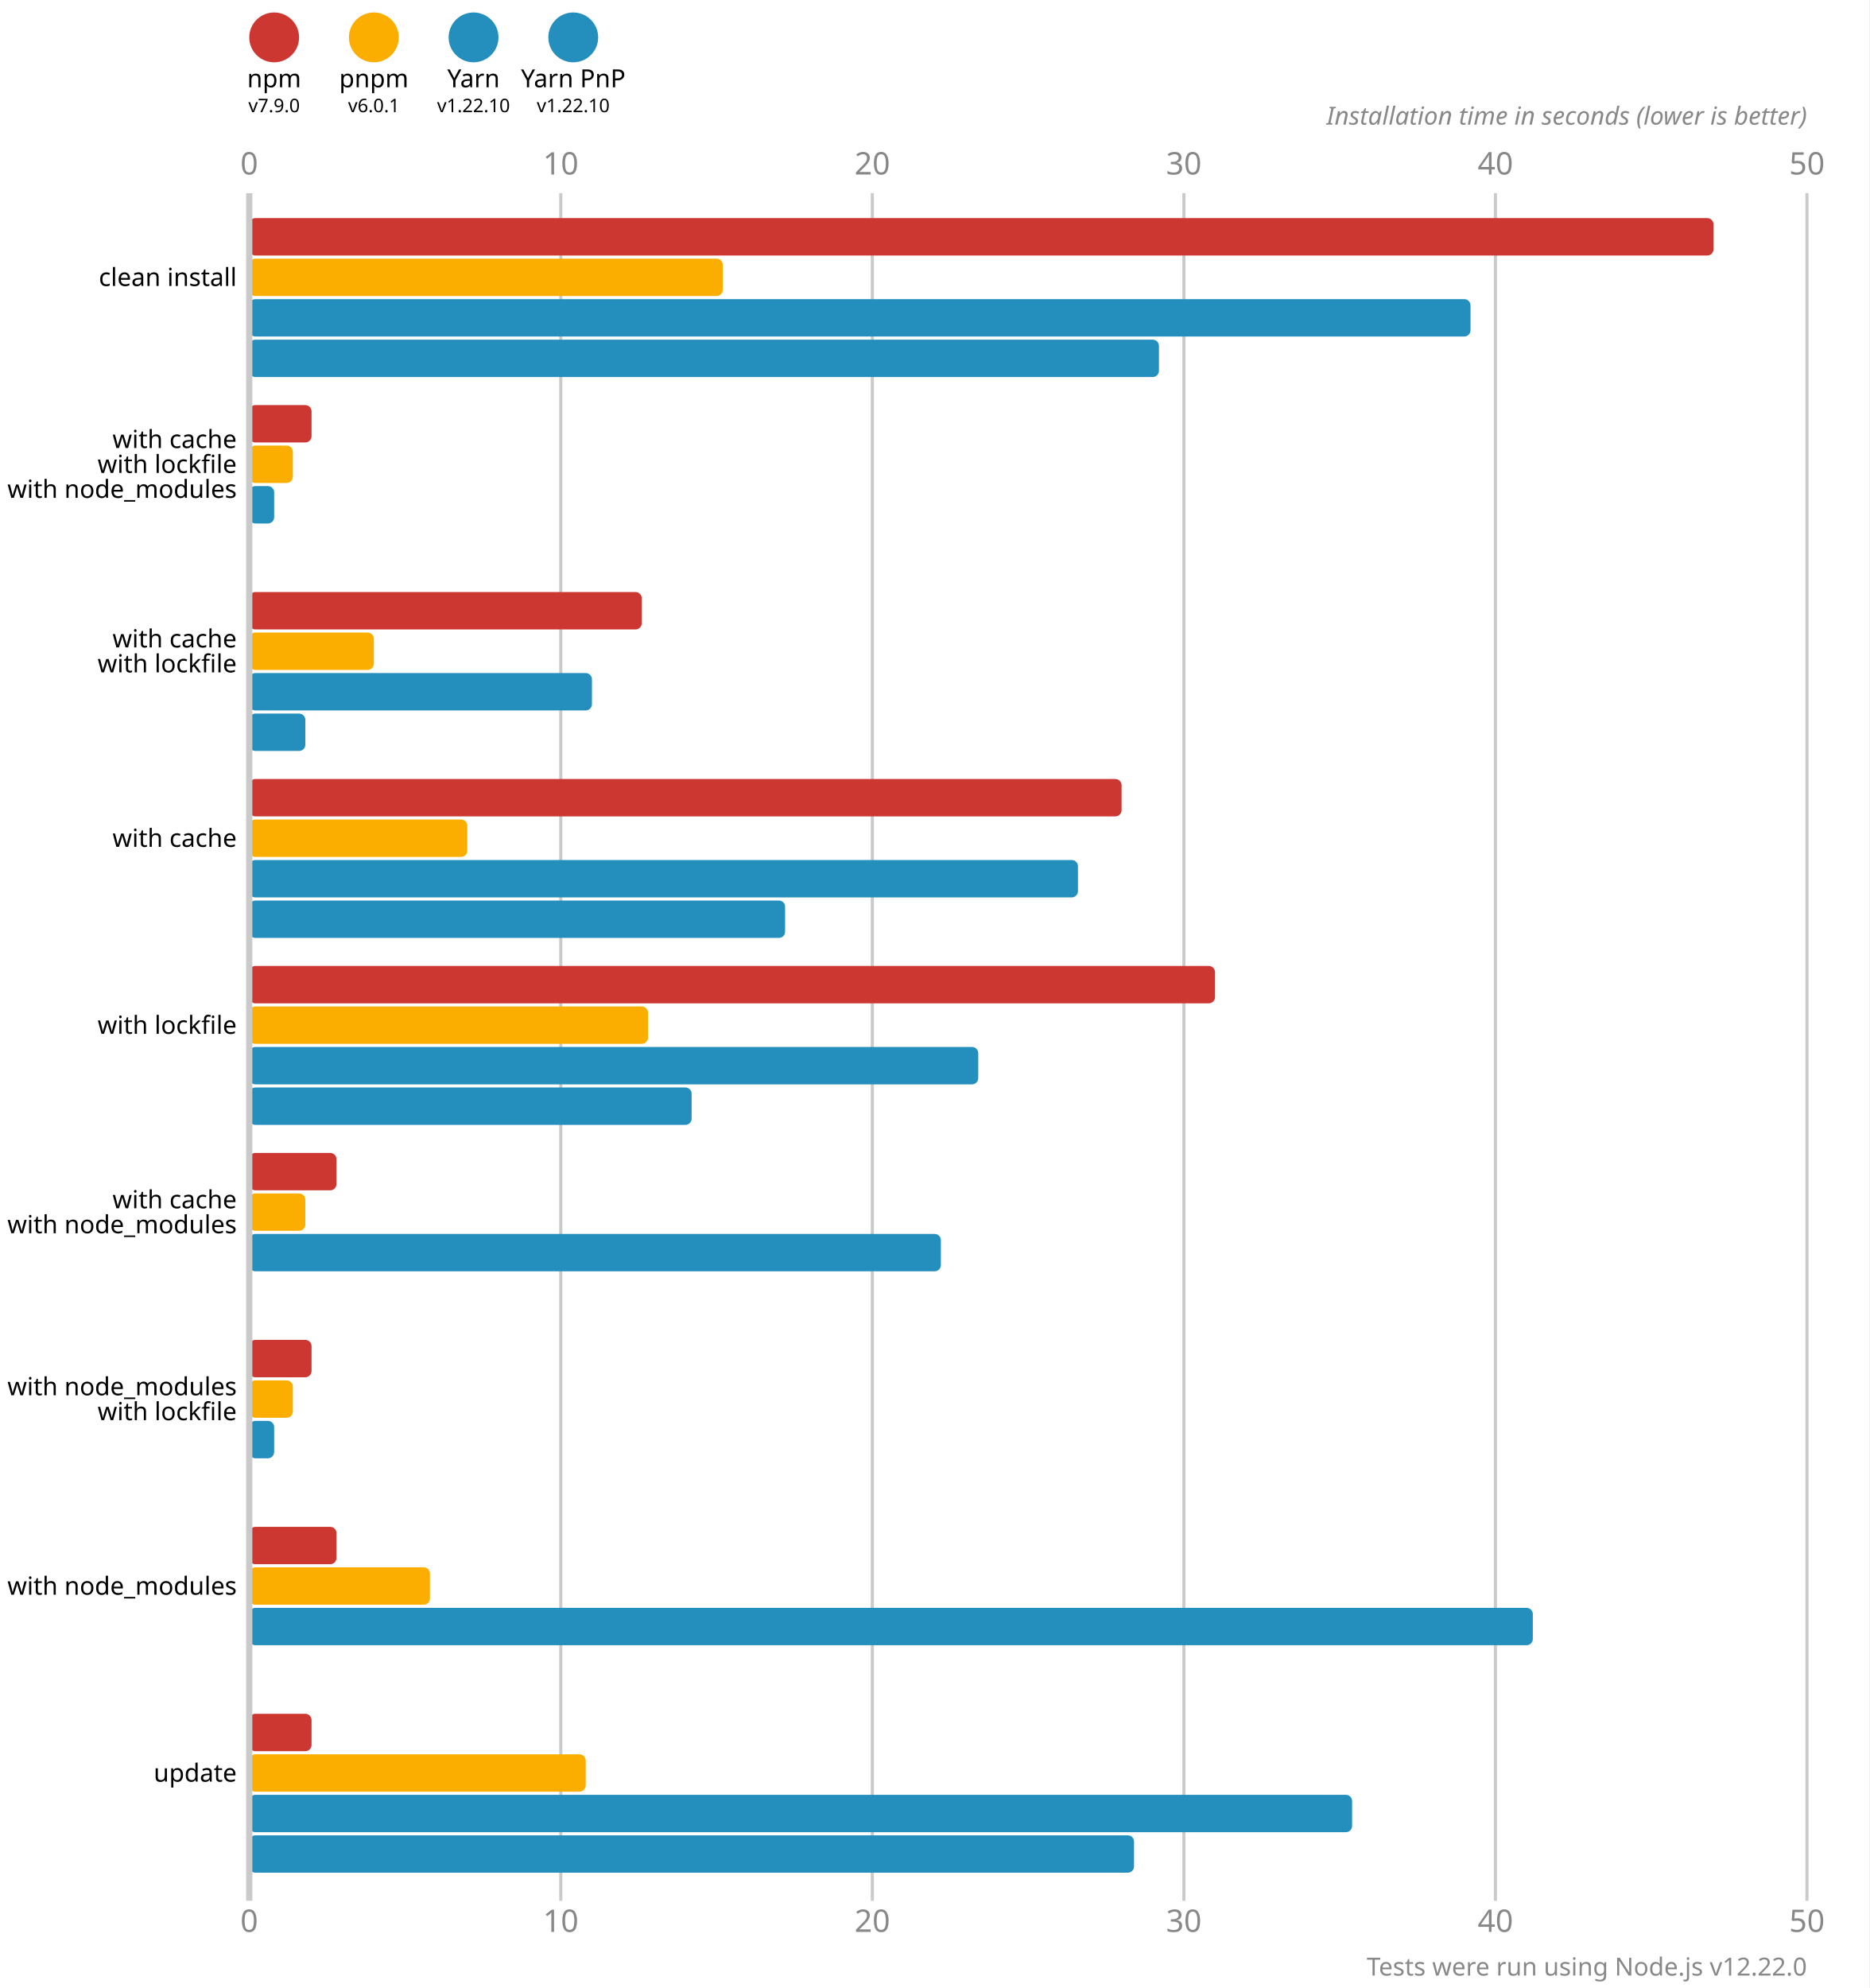
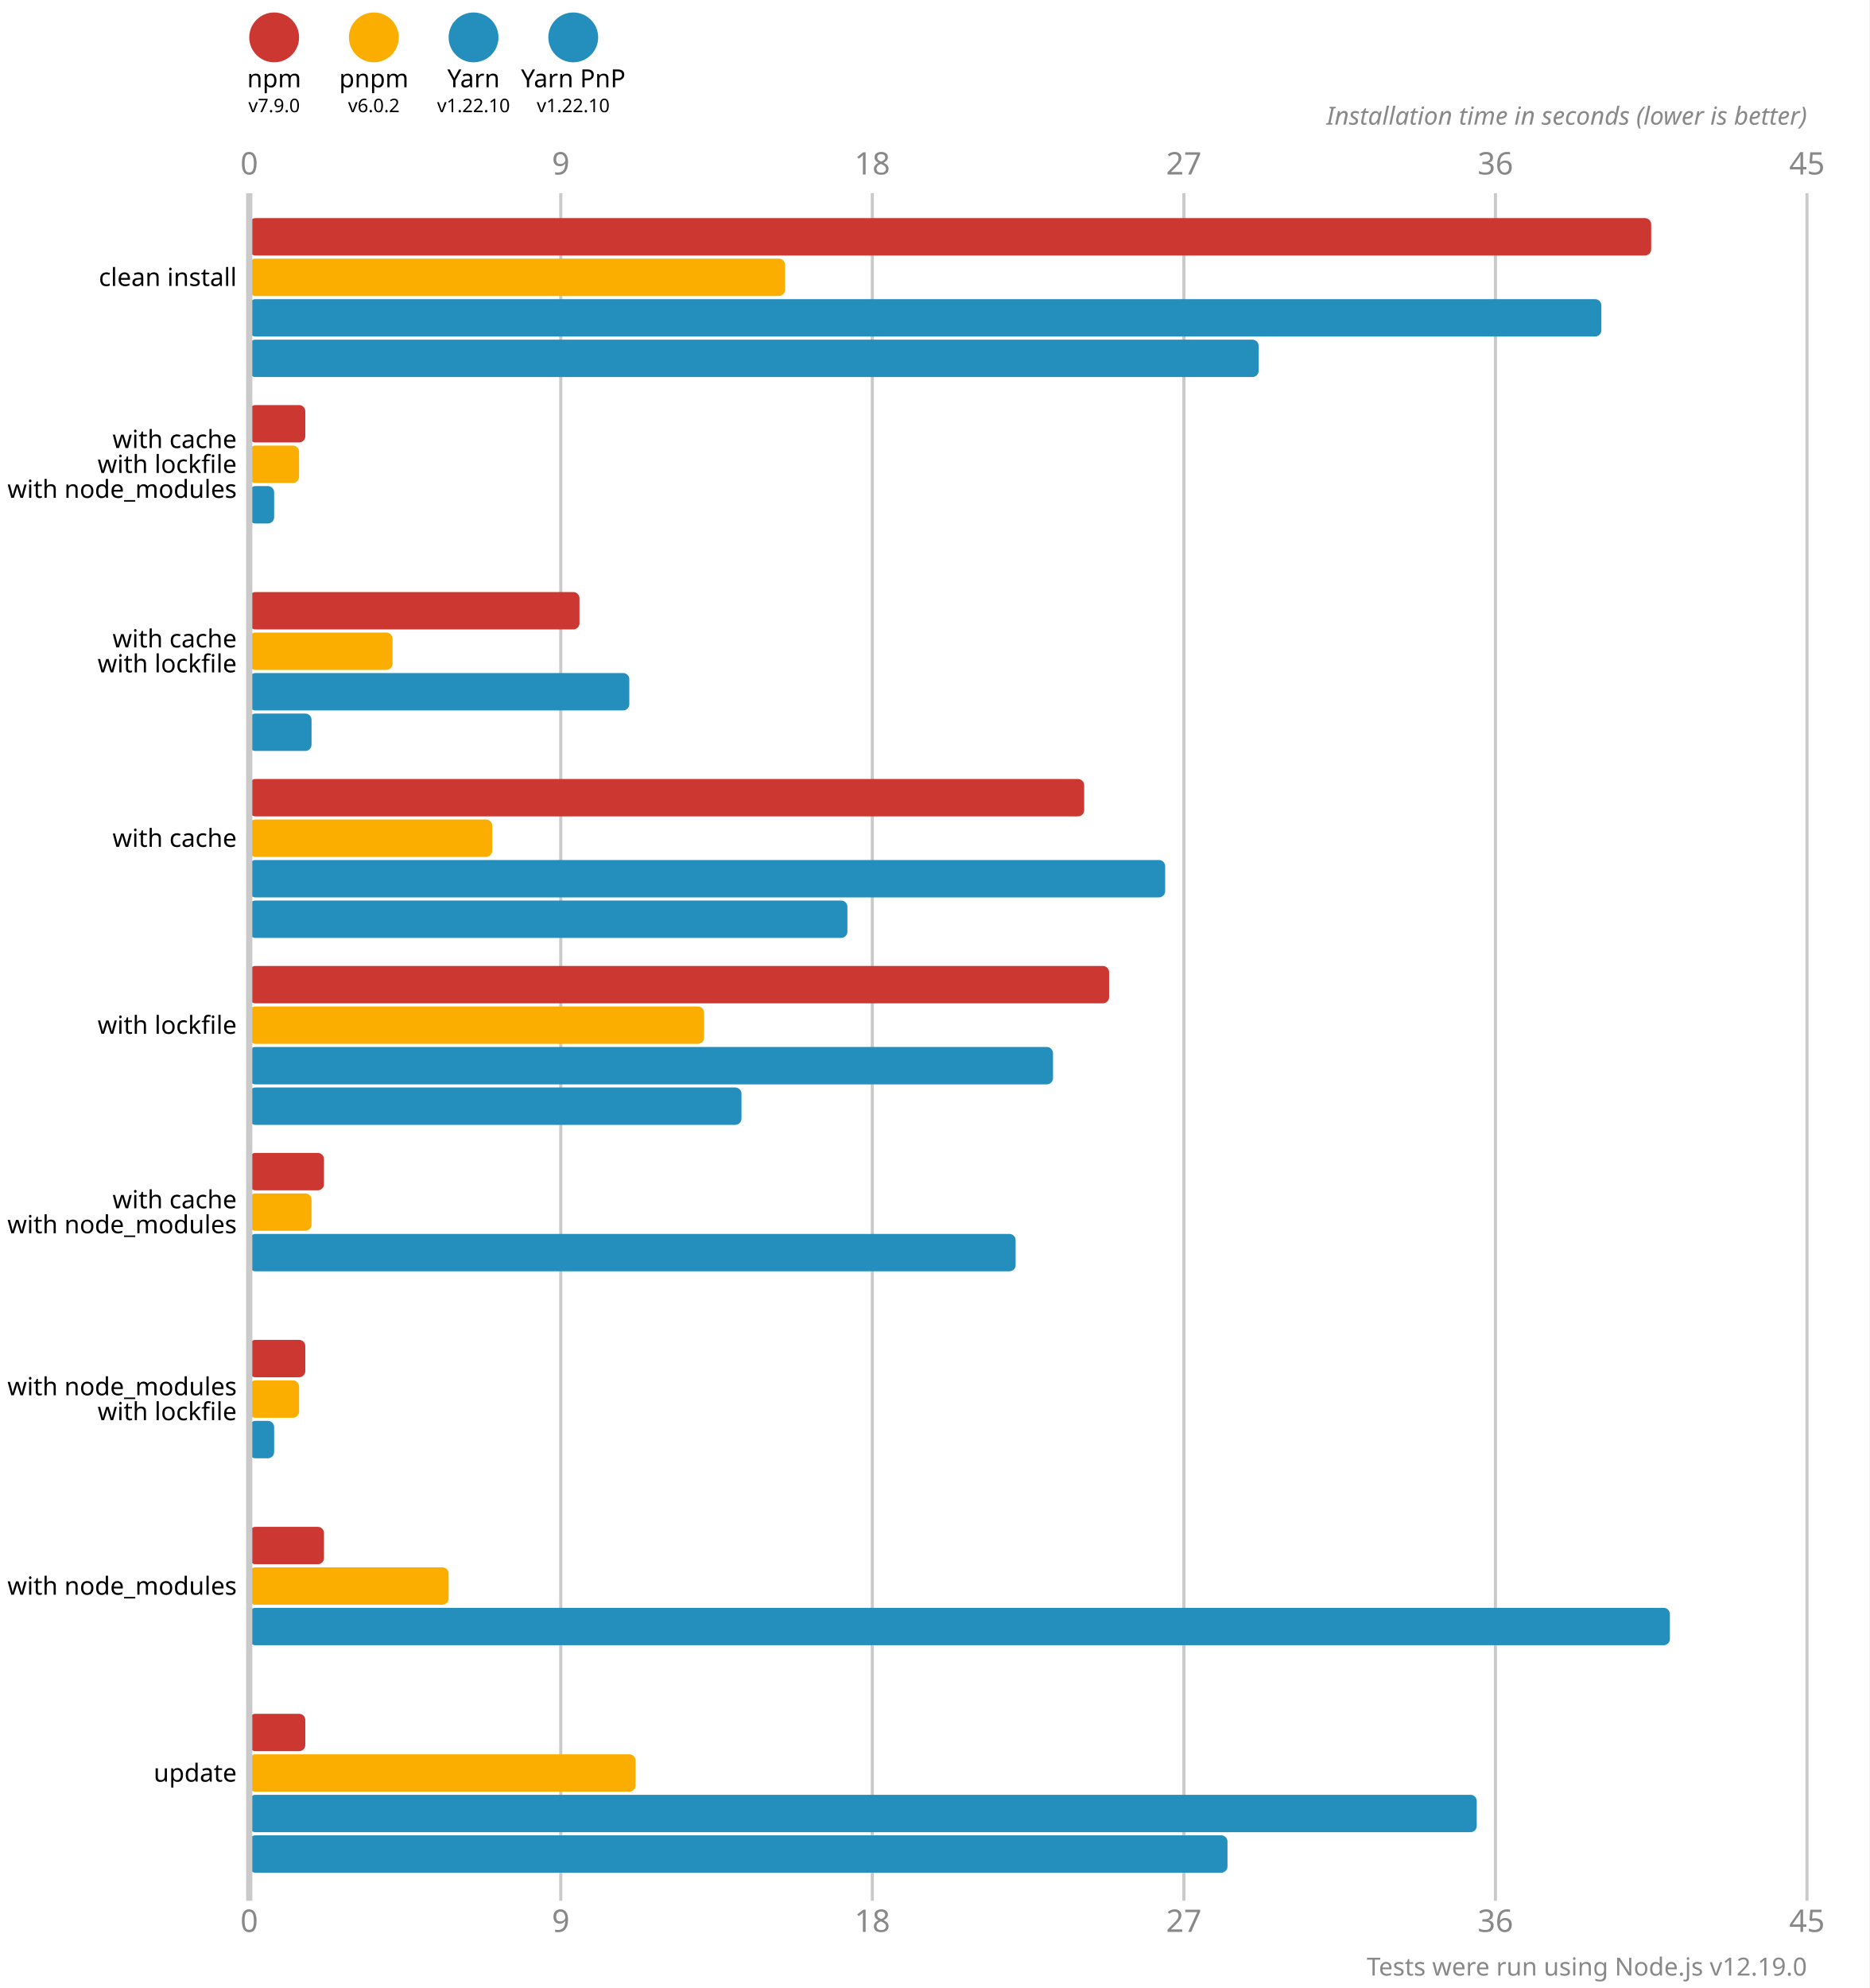
<svg xmlns="http://www.w3.org/2000/svg" version="1.1" viewBox="0 0 300 319">
  <style>
    .font { font-family: sans-serif; }
    .s3 { font-size: 3px; }
    .s4 { font-size: 4px; }
    .s5 { font-size: 5px; }
    .line { stroke: #cacaca; }
    .width { stroke-width: 0.5; }
    .text { fill: #888; }
  </style>
  <rect x="0" y="0" width="300" height="319" fill="#fff" />
  <circle cx="44" cy="6" r="4" fill="#cd3731" />
  <text x="44" y="14" class="font s4" text-anchor="middle">npm</text>
  <text x="44" y="18" class="font s3" text-anchor="middle">v7.9.0</text>
  <circle cx="60" cy="6" r="4" fill="#fbae00" />
  <text x="60" y="14" class="font s4" text-anchor="middle">pnpm</text>
-   <text x="60" y="18" class="font s3" text-anchor="middle">v6.0.1</text>
+   <text x="60" y="18" class="font s3" text-anchor="middle">v6.0.2</text>
  <circle cx="76" cy="6" r="4" fill="#248ebd" />
  <text x="76" y="14" class="font s4" text-anchor="middle">Yarn</text>
  <text x="76" y="18" class="font s3" text-anchor="middle">v1.22.10</text>
  <circle cx="92" cy="6" r="4" fill="#248ebd" />
  <text x="92" y="14" class="font s4" text-anchor="middle">Yarn PnP</text>
  <text x="92" y="18" class="font s3" text-anchor="middle">v1.22.10</text>
  <text x="40" y="28" class="font s5 text" text-anchor="middle">0</text>
  <text x="40" y="310" class="font s5 text" text-anchor="middle">0</text>
  <line x1="90" y1="31" x2="90" y2="305" class="line width" />
-   <text x="90" y="28" class="font s5 text" text-anchor="middle">10</text>
-   <text x="90" y="310" class="font s5 text" text-anchor="middle">10</text>
+   <text x="90" y="28" class="font s5 text" text-anchor="middle">9</text>
+   <text x="90" y="310" class="font s5 text" text-anchor="middle">9</text>
  <line x1="140" y1="31" x2="140" y2="305" class="line width" />
-   <text x="140" y="28" class="font s5 text" text-anchor="middle">20</text>
-   <text x="140" y="310" class="font s5 text" text-anchor="middle">20</text>
+   <text x="140" y="28" class="font s5 text" text-anchor="middle">18</text>
+   <text x="140" y="310" class="font s5 text" text-anchor="middle">18</text>
  <line x1="190" y1="31" x2="190" y2="305" class="line width" />
-   <text x="190" y="28" class="font s5 text" text-anchor="middle">30</text>
-   <text x="190" y="310" class="font s5 text" text-anchor="middle">30</text>
+   <text x="190" y="28" class="font s5 text" text-anchor="middle">27</text>
+   <text x="190" y="310" class="font s5 text" text-anchor="middle">27</text>
  <line x1="240" y1="31" x2="240" y2="305" class="line width" />
-   <text x="240" y="28" class="font s5 text" text-anchor="middle">40</text>
-   <text x="240" y="310" class="font s5 text" text-anchor="middle">40</text>
+   <text x="240" y="28" class="font s5 text" text-anchor="middle">36</text>
+   <text x="240" y="310" class="font s5 text" text-anchor="middle">36</text>
  <line x1="290" y1="31" x2="290" y2="305" class="line width" />
-   <text x="290" y="28" class="font s5 text" text-anchor="middle">50</text>
-   <text x="290" y="310" class="font s5 text" text-anchor="middle">50</text>
+   <text x="290" y="28" class="font s5 text" text-anchor="middle">45</text>
+   <text x="290" y="310" class="font s5 text" text-anchor="middle">45</text>
  <text x="290" y="20" class="font s4 text" font-style="italic" text-anchor="end">Installation time in seconds (lower is better)</text>
-   <rect x="40" y="35" width="235" height="6" fill="#cd3731" rx="1" ry="1" />
-   <rect x="40" y="41.5" width="76" height="6" fill="#fbae00" rx="1" ry="1" />
-   <rect x="40" y="48" width="196" height="6" fill="#248ebd" rx="1" ry="1" />
-   <rect x="40" y="54.5" width="146" height="6" fill="#248ebd" rx="1" ry="1" />
-   <rect x="40" y="65" width="10" height="6" fill="#cd3731" rx="1" ry="1" />
-   <rect x="40" y="71.5" width="7" height="6" fill="#fbae00" rx="1" ry="1" />
+   <rect x="40" y="35" width="225" height="6" fill="#cd3731" rx="1" ry="1" />
+   <rect x="40" y="41.5" width="86" height="6" fill="#fbae00" rx="1" ry="1" />
+   <rect x="40" y="48" width="217" height="6" fill="#248ebd" rx="1" ry="1" />
+   <rect x="40" y="54.5" width="162" height="6" fill="#248ebd" rx="1" ry="1" />
+   <rect x="40" y="65" width="9" height="6" fill="#cd3731" rx="1" ry="1" />
+   <rect x="40" y="71.5" width="8" height="6" fill="#fbae00" rx="1" ry="1" />
  <rect x="40" y="78" width="4" height="6" fill="#248ebd" rx="1" ry="1" />
  <rect x="40" y="84.5" width="0" height="6" fill="#248ebd" rx="1" ry="1" />
-   <rect x="40" y="95" width="63" height="6" fill="#cd3731" rx="1" ry="1" />
-   <rect x="40" y="101.5" width="20" height="6" fill="#fbae00" rx="1" ry="1" />
-   <rect x="40" y="108" width="55" height="6" fill="#248ebd" rx="1" ry="1" />
-   <rect x="40" y="114.5" width="9" height="6" fill="#248ebd" rx="1" ry="1" />
-   <rect x="40" y="125" width="140" height="6" fill="#cd3731" rx="1" ry="1" />
-   <rect x="40" y="131.5" width="35" height="6" fill="#fbae00" rx="1" ry="1" />
-   <rect x="40" y="138" width="133" height="6" fill="#248ebd" rx="1" ry="1" />
-   <rect x="40" y="144.5" width="86" height="6" fill="#248ebd" rx="1" ry="1" />
-   <rect x="40" y="155" width="155" height="6" fill="#cd3731" rx="1" ry="1" />
-   <rect x="40" y="161.5" width="64" height="6" fill="#fbae00" rx="1" ry="1" />
-   <rect x="40" y="168" width="117" height="6" fill="#248ebd" rx="1" ry="1" />
-   <rect x="40" y="174.5" width="71" height="6" fill="#248ebd" rx="1" ry="1" />
-   <rect x="40" y="185" width="14" height="6" fill="#cd3731" rx="1" ry="1" />
-   <rect x="40" y="191.5" width="9" height="6" fill="#fbae00" rx="1" ry="1" />
-   <rect x="40" y="198" width="111" height="6" fill="#248ebd" rx="1" ry="1" />
+   <rect x="40" y="95" width="53" height="6" fill="#cd3731" rx="1" ry="1" />
+   <rect x="40" y="101.5" width="23" height="6" fill="#fbae00" rx="1" ry="1" />
+   <rect x="40" y="108" width="61" height="6" fill="#248ebd" rx="1" ry="1" />
+   <rect x="40" y="114.5" width="10" height="6" fill="#248ebd" rx="1" ry="1" />
+   <rect x="40" y="125" width="134" height="6" fill="#cd3731" rx="1" ry="1" />
+   <rect x="40" y="131.5" width="39" height="6" fill="#fbae00" rx="1" ry="1" />
+   <rect x="40" y="138" width="147" height="6" fill="#248ebd" rx="1" ry="1" />
+   <rect x="40" y="144.5" width="96" height="6" fill="#248ebd" rx="1" ry="1" />
+   <rect x="40" y="155" width="138" height="6" fill="#cd3731" rx="1" ry="1" />
+   <rect x="40" y="161.5" width="73" height="6" fill="#fbae00" rx="1" ry="1" />
+   <rect x="40" y="168" width="129" height="6" fill="#248ebd" rx="1" ry="1" />
+   <rect x="40" y="174.5" width="79" height="6" fill="#248ebd" rx="1" ry="1" />
+   <rect x="40" y="185" width="12" height="6" fill="#cd3731" rx="1" ry="1" />
+   <rect x="40" y="191.5" width="10" height="6" fill="#fbae00" rx="1" ry="1" />
+   <rect x="40" y="198" width="123" height="6" fill="#248ebd" rx="1" ry="1" />
  <rect x="40" y="204.5" width="0" height="6" fill="#248ebd" rx="1" ry="1" />
-   <rect x="40" y="215" width="10" height="6" fill="#cd3731" rx="1" ry="1" />
-   <rect x="40" y="221.5" width="7" height="6" fill="#fbae00" rx="1" ry="1" />
+   <rect x="40" y="215" width="9" height="6" fill="#cd3731" rx="1" ry="1" />
+   <rect x="40" y="221.5" width="8" height="6" fill="#fbae00" rx="1" ry="1" />
  <rect x="40" y="228" width="4" height="6" fill="#248ebd" rx="1" ry="1" />
  <rect x="40" y="234.5" width="0" height="6" fill="#248ebd" rx="1" ry="1" />
-   <rect x="40" y="245" width="14" height="6" fill="#cd3731" rx="1" ry="1" />
-   <rect x="40" y="251.5" width="29" height="6" fill="#fbae00" rx="1" ry="1" />
-   <rect x="40" y="258" width="206" height="6" fill="#248ebd" rx="1" ry="1" />
+   <rect x="40" y="245" width="12" height="6" fill="#cd3731" rx="1" ry="1" />
+   <rect x="40" y="251.5" width="32" height="6" fill="#fbae00" rx="1" ry="1" />
+   <rect x="40" y="258" width="228" height="6" fill="#248ebd" rx="1" ry="1" />
  <rect x="40" y="264.5" width="0" height="6" fill="#248ebd" rx="1" ry="1" />
-   <rect x="40" y="275" width="10" height="6" fill="#cd3731" rx="1" ry="1" />
-   <rect x="40" y="281.5" width="54" height="6" fill="#fbae00" rx="1" ry="1" />
-   <rect x="40" y="288" width="177" height="6" fill="#248ebd" rx="1" ry="1" />
-   <rect x="40" y="294.5" width="142" height="6" fill="#248ebd" rx="1" ry="1" />
+   <rect x="40" y="275" width="9" height="6" fill="#cd3731" rx="1" ry="1" />
+   <rect x="40" y="281.5" width="62" height="6" fill="#fbae00" rx="1" ry="1" />
+   <rect x="40" y="288" width="197" height="6" fill="#248ebd" rx="1" ry="1" />
+   <rect x="40" y="294.5" width="157" height="6" fill="#248ebd" rx="1" ry="1" />
  <line x1="40" y1="31" x2="40" y2="305" class="line" />
  <text x="38" y="44.5" class="font s4" dominant-baseline="middle" text-anchor="end">clean install</text>
  <text x="38" y="70.5" class="font s4" dominant-baseline="middle" text-anchor="end">with cache</text>
  <text x="38" y="74.5" class="font s4" dominant-baseline="middle" text-anchor="end">with lockfile</text>
  <text x="38" y="78.5" class="font s4" dominant-baseline="middle" text-anchor="end">with node_modules</text>
  <text x="38" y="102.5" class="font s4" dominant-baseline="middle" text-anchor="end">with cache</text>
  <text x="38" y="106.5" class="font s4" dominant-baseline="middle" text-anchor="end">with lockfile</text>
  <text x="38" y="134.5" class="font s4" dominant-baseline="middle" text-anchor="end">with cache</text>
  <text x="38" y="164.5" class="font s4" dominant-baseline="middle" text-anchor="end">with lockfile</text>
  <text x="38" y="192.5" class="font s4" dominant-baseline="middle" text-anchor="end">with cache</text>
  <text x="38" y="196.5" class="font s4" dominant-baseline="middle" text-anchor="end">with node_modules</text>
  <text x="38" y="222.5" class="font s4" dominant-baseline="middle" text-anchor="end">with node_modules</text>
  <text x="38" y="226.5" class="font s4" dominant-baseline="middle" text-anchor="end">with lockfile</text>
  <text x="38" y="254.5" class="font s4" dominant-baseline="middle" text-anchor="end">with node_modules</text>
  <text x="38" y="284.5" class="font s4" dominant-baseline="middle" text-anchor="end">update</text>
-   <text x="290" y="317" class="font s4 text" text-anchor="end">Tests were run using Node.js v12.22.0</text>
+   <text x="290" y="317" class="font s4 text" text-anchor="end">Tests were run using Node.js v12.19.0</text>
</svg>
